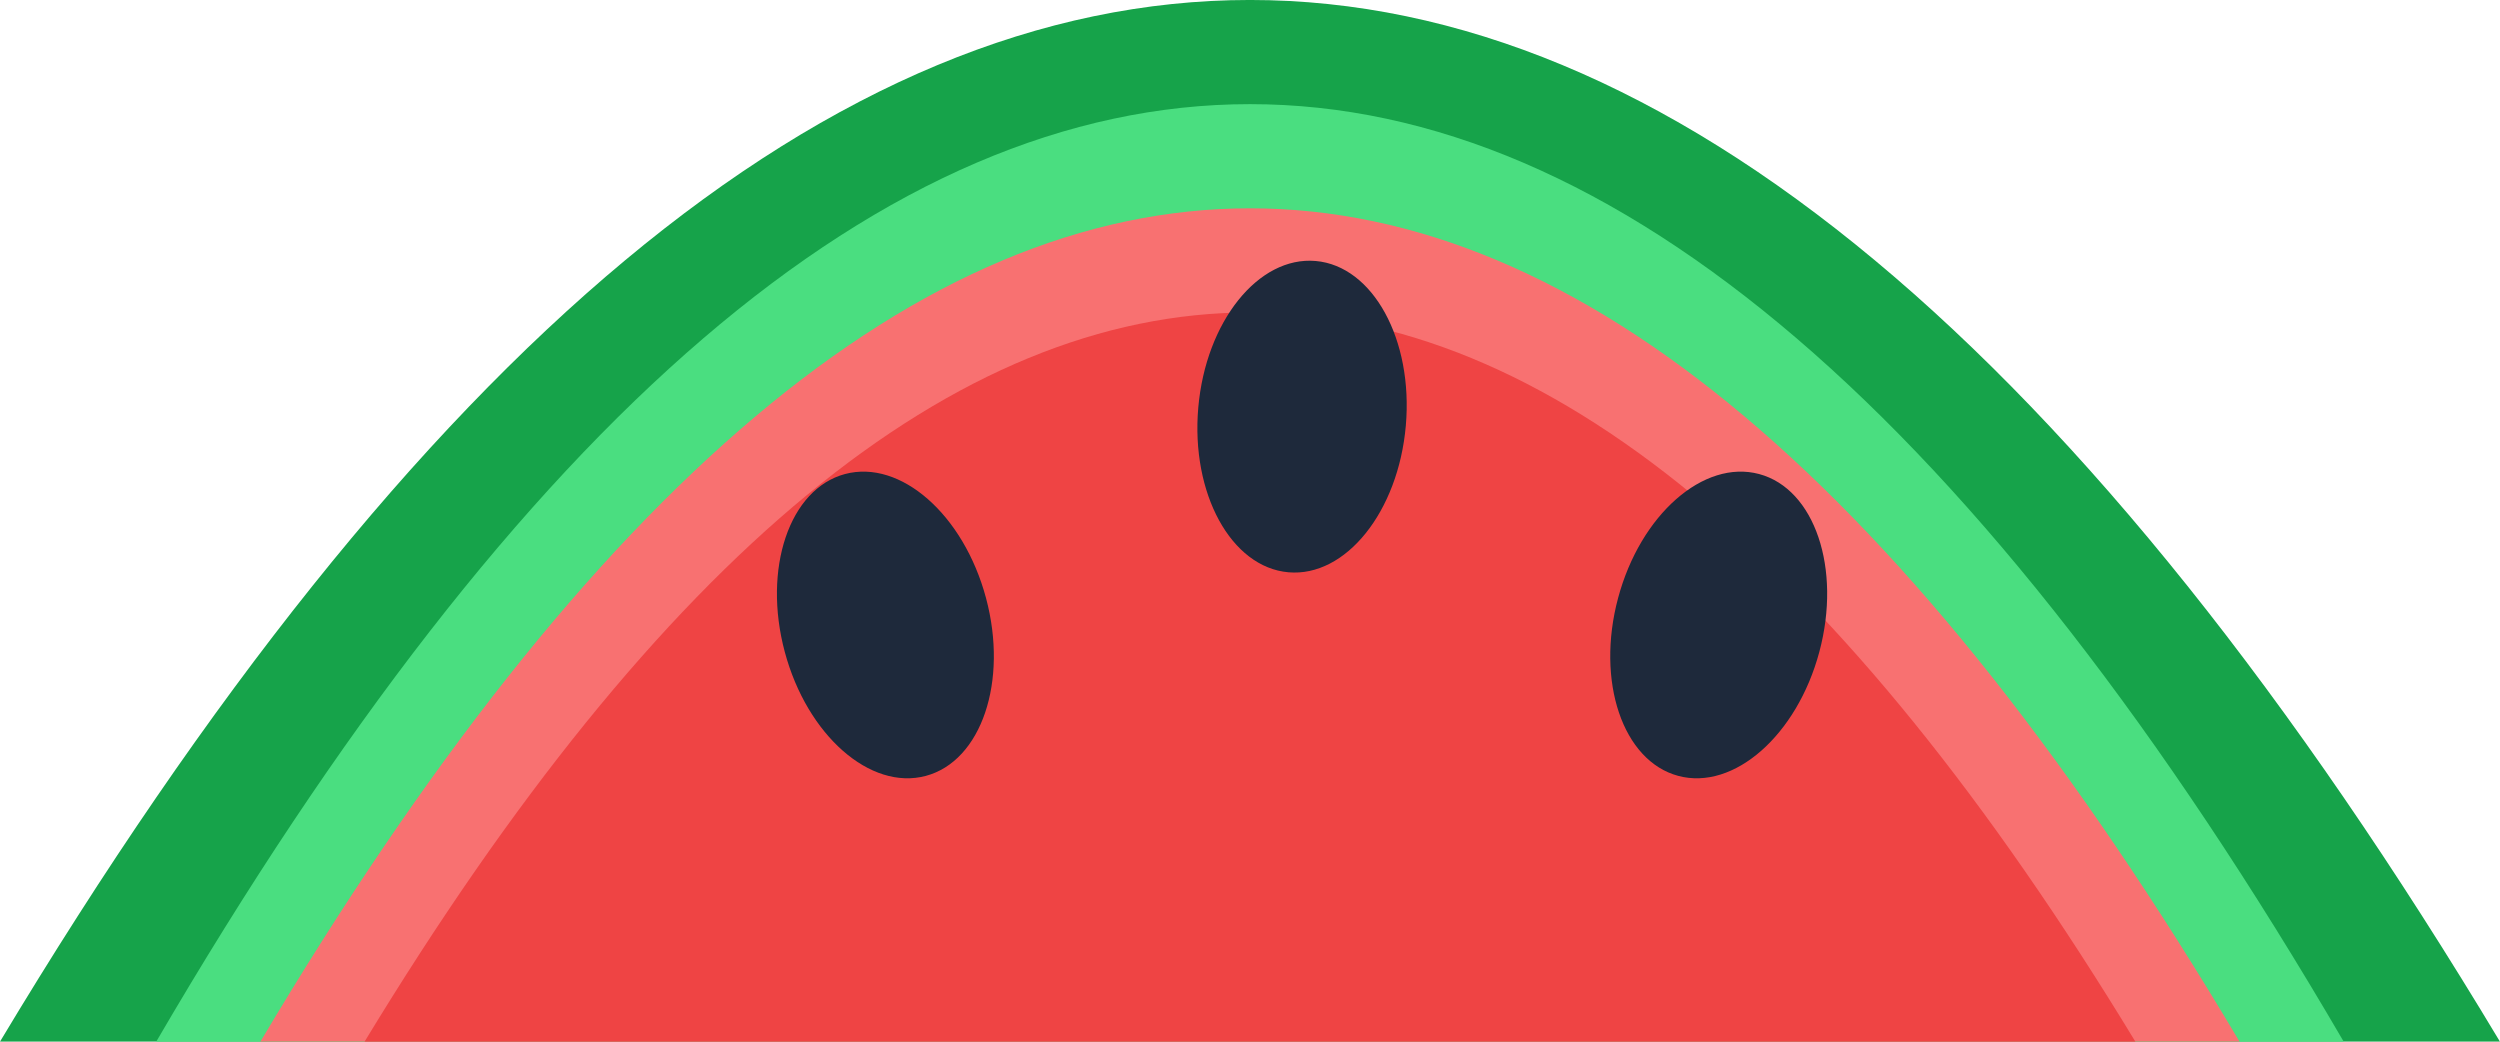
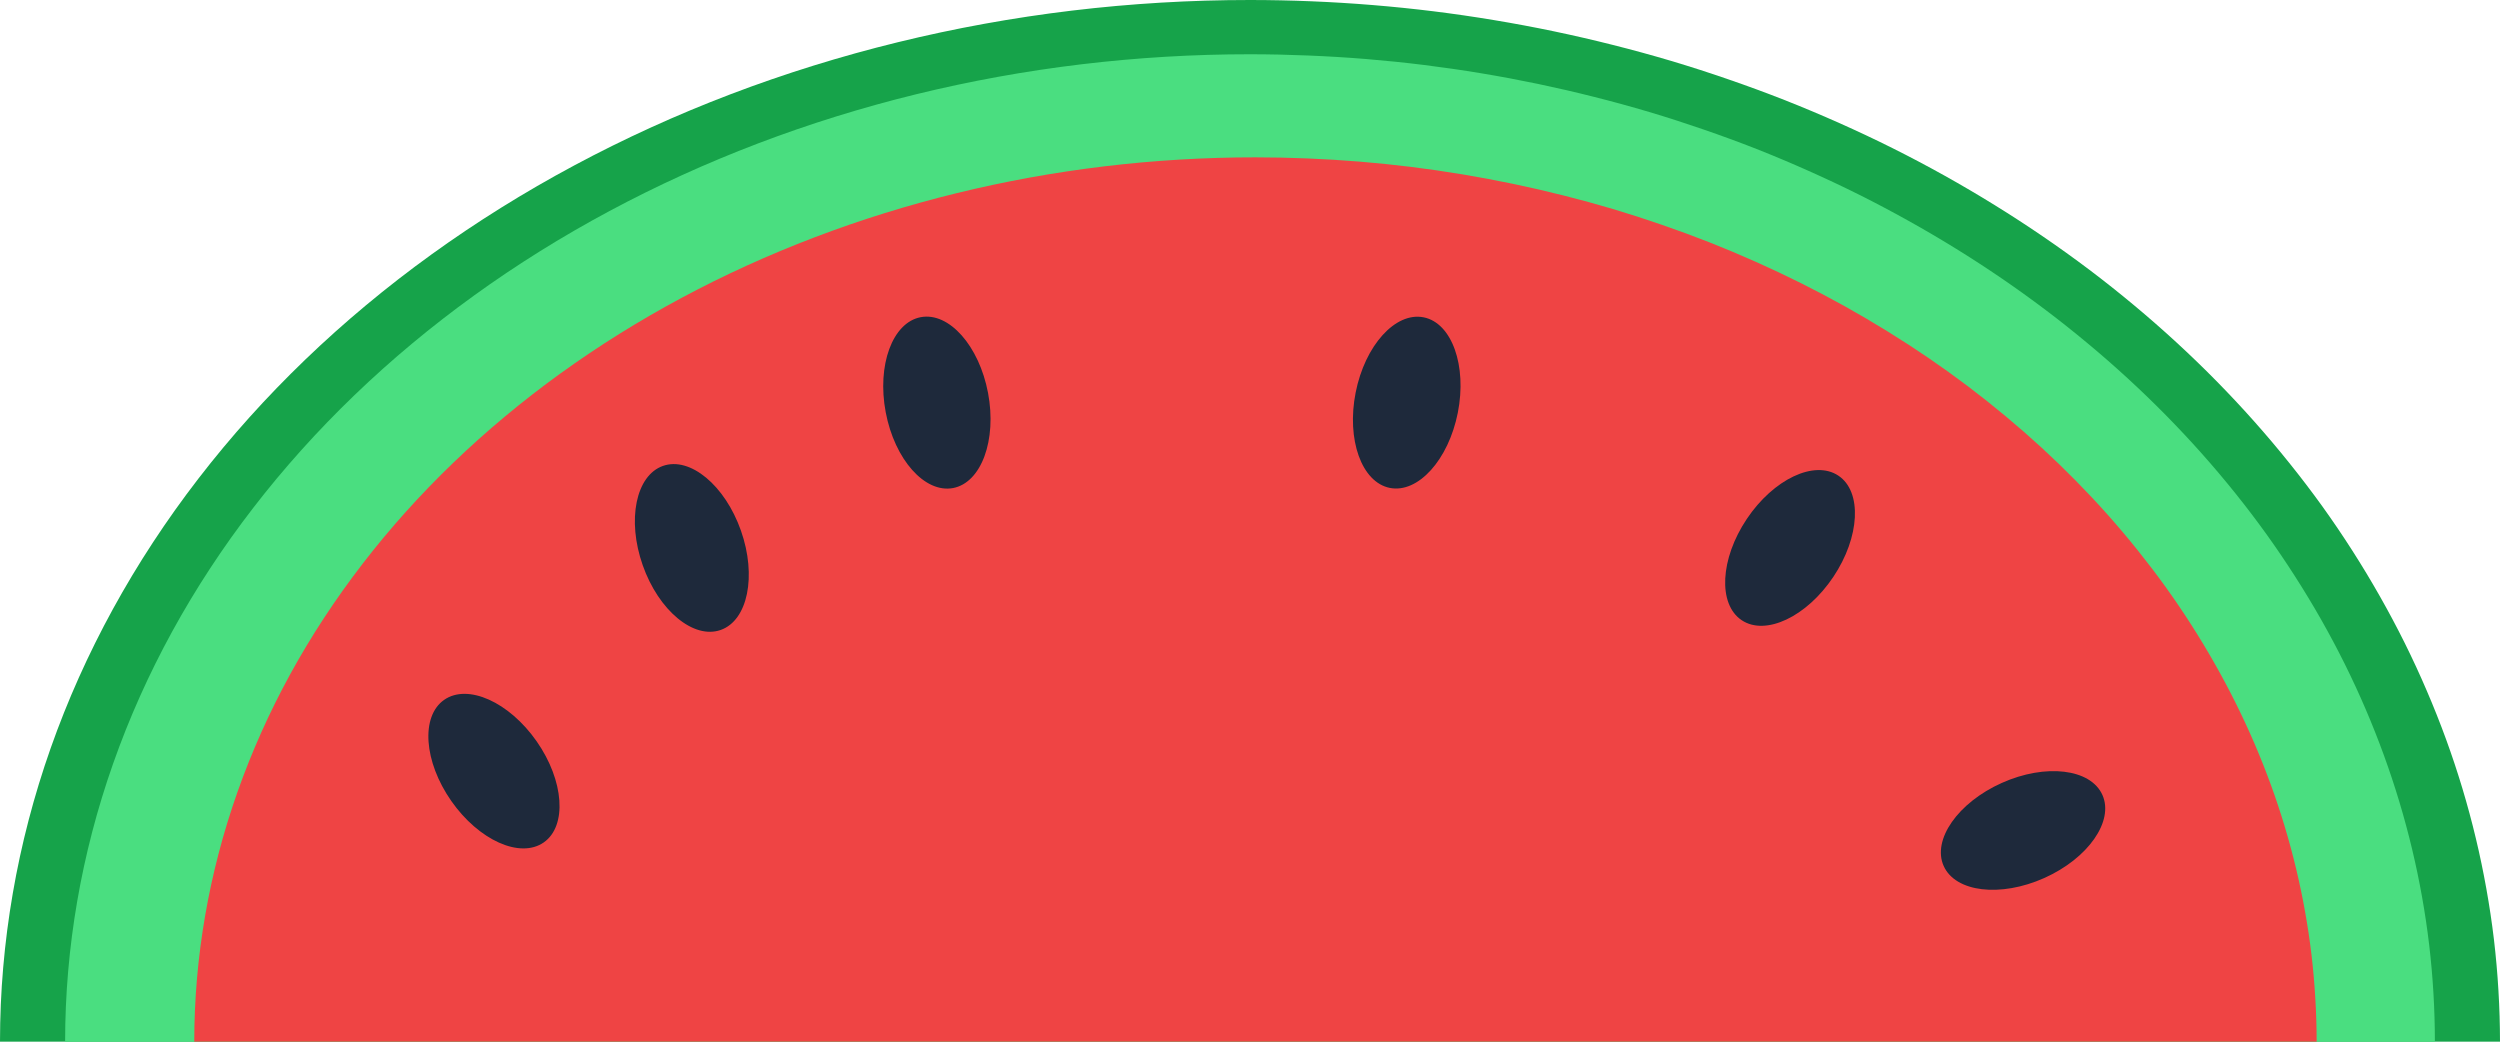
- <svg xmlns="http://www.w3.org/2000/svg" viewBox="0 0 64 26.667">
-   <g transform="translate(0.0003 -18.6662) scale(1)">
-     <g transform="translate(-10.6667 -18.6667) scale(1.3333)">
-       <path d="M8 48 Q32 8 56 48 Z" fill="#16a34a" />
-       <path d="M11 48 Q32 12 53 48 Z" fill="#4ade80" />
-       <path d="M13 48 Q32 16 51 48 Z" fill="#f87171" />
-       <path d="M15 48 Q32 20 49 48 Z" fill="#ef4444" />
-       <ellipse cx="25" cy="40" rx="2" ry="3" fill="#1e293b" transform="rotate(-15 25 40)" />
-       <ellipse cx="33" cy="36" rx="2" ry="3" fill="#1e293b" transform="rotate(5 33 36)" />
-       <ellipse cx="41" cy="40" rx="2" ry="3" fill="#1e293b" transform="rotate(15 41 40)" />
-     </g>
+ <svg xmlns="http://www.w3.org/2000/svg" viewBox="0 0 64 26.667" version="1.1" id="svg7">
+   <defs id="defs7" />
+   <g id="layer1">
+     <path d="M 32,0 A 31.999,26.666 0 0 0 27.446,0.271 31.999,26.666 0 0 0 22.985,1.081 31.999,26.666 0 0 0 18.707,2.411 31.999,26.666 0 0 0 14.701,4.235 31.999,26.666 0 0 0 11.046,6.514 31.999,26.666 0 0 0 7.816,9.205 31.999,26.666 0 0 0 5.081,12.25 31.999,26.666 0 0 0 2.893,15.588 31.999,26.666 0 0 0 1.297,19.153 31.999,26.666 0 0 0 0.327,22.872 31.999,26.666 0 0 0 0,26.666 h 64 a 31.999,26.666 0 0 0 -0.04,-1.308 31.999,26.666 0 0 0 -0.115,-1.306 31.999,26.666 0 0 0 -0.194,-1.299 31.999,26.666 0 0 0 -0.269,-1.29 31.999,26.666 0 0 0 -0.344,-1.277 31.999,26.666 0 0 0 -0.419,-1.261 31.999,26.666 0 0 0 -0.494,-1.243 31.999,26.666 0 0 0 -0.564,-1.221 31.999,26.666 0 0 0 -0.637,-1.197 A 31.999,26.666 0 0 0 60.22,14.096 31.999,26.666 0 0 0 59.448,12.957 31.999,26.666 0 0 0 58.606,11.852 31.999,26.666 0 0 0 57.702,10.782 31.999,26.666 0 0 0 56.736,9.75 31.999,26.666 0 0 0 55.709,8.758 31.999,26.666 0 0 0 54.627,7.811 31.999,26.666 0 0 0 53.49,6.908 31.999,26.666 0 0 0 52.3,6.054 31.999,26.666 0 0 0 51.061,5.249 31.999,26.666 0 0 0 49.778,4.495 31.999,26.666 0 0 0 48.452,3.794 31.999,26.666 0 0 0 47.084,3.149 31.999,26.666 0 0 0 45.682,2.56 31.999,26.666 0 0 0 44.245,2.031 31.999,26.666 0 0 0 42.781,1.559 31.999,26.666 0 0 0 41.288,1.15 31.999,26.666 0 0 0 39.776,0.801 31.999,26.666 0 0 0 38.243,0.514 31.999,26.666 0 0 0 36.696,0.289 31.999,26.666 0 0 0 35.136,0.129 31.999,26.666 0 0 0 33.57,0.033 31.999,26.666 0 0 0 32,0 Z" style="opacity:1;vector-effect:none;fill:#16a34a;fill-opacity:1;fill-rule:evenodd;stroke-width:1.642;stop-color:#000000;stop-opacity:1" id="path8" />
+     <path d="M 32,1.389 A 30.333,25.277 0 0 0 27.683,1.646 30.333,25.277 0 0 0 23.454,2.413 30.333,25.277 0 0 0 19.4,3.674 30.333,25.277 0 0 0 15.602,5.403 30.333,25.277 0 0 0 12.137,7.564 30.333,25.277 0 0 0 9.075,10.115 30.333,25.277 0 0 0 6.483,13.001 30.333,25.277 0 0 0 4.409,16.165 30.333,25.277 0 0 0 2.897,19.545 30.333,25.277 0 0 0 1.977,23.069 30.333,25.277 0 0 0 1.667,26.666 H 62.333 A 30.333,25.277 0 0 0 62.296,25.426 30.333,25.277 0 0 0 62.187,24.189 30.333,25.277 0 0 0 62.004,22.958 30.333,25.277 0 0 0 61.749,21.735 30.333,25.277 0 0 0 61.423,20.525 30.333,25.277 0 0 0 61.026,19.33 30.333,25.277 0 0 0 60.559,18.151 30.333,25.277 0 0 0 60.024,16.994 30.333,25.277 0 0 0 59.42,15.859 30.333,25.277 0 0 0 58.75,14.751 30.333,25.277 0 0 0 58.018,13.671 30.333,25.277 0 0 0 57.221,12.623 30.333,25.277 0 0 0 56.364,11.609 30.333,25.277 0 0 0 55.448,10.631 30.333,25.277 0 0 0 54.475,9.691 30.333,25.277 0 0 0 53.448,8.793 30.333,25.277 0 0 0 52.37,7.937 30.333,25.277 0 0 0 51.243,7.127 30.333,25.277 0 0 0 50.069,6.364 30.333,25.277 0 0 0 48.852,5.65 30.333,25.277 0 0 0 47.595,4.985 30.333,25.277 0 0 0 46.298,4.374 30.333,25.277 0 0 0 44.97,3.815 30.333,25.277 0 0 0 43.607,3.314 30.333,25.277 0 0 0 42.22,2.867 30.333,25.277 0 0 0 40.804,2.479 30.333,25.277 0 0 0 39.371,2.148 30.333,25.277 0 0 0 37.918,1.876 30.333,25.277 0 0 0 36.451,1.663 30.333,25.277 0 0 0 34.973,1.511 30.333,25.277 0 0 0 33.488,1.421 30.333,25.277 0 0 0 32,1.389 Z" style="vector-effect:none;fill:#4ade80;fill-opacity:1;fill-rule:evenodd;stroke-width:1.556;stop-color:#000000" id="path8-9" />
+     <path d="M 32.14,4.028 A 27.166,22.638 0 0 0 28.273,4.258 27.166,22.638 0 0 0 24.486,4.946 27.166,22.638 0 0 0 20.855,6.075 27.166,22.638 0 0 0 17.453,7.623 27.166,22.638 0 0 0 14.351,9.558 27.166,22.638 0 0 0 11.608,11.843 27.166,22.638 0 0 0 9.287,14.427 27.166,22.638 0 0 0 7.429,17.261 27.166,22.638 0 0 0 6.075,20.288 27.166,22.638 0 0 0 5.251,23.445 27.166,22.638 0 0 0 4.973,26.666 H 59.306 a 27.166,22.638 0 0 0 -0.034,-1.11 27.166,22.638 0 0 0 -0.097,-1.108 27.166,22.638 0 0 0 -0.164,-1.103 A 27.166,22.638 0 0 0 58.783,22.25 27.166,22.638 0 0 0 58.491,21.166 27.166,22.638 0 0 0 58.136,20.096 27.166,22.638 0 0 0 57.717,19.04 27.166,22.638 0 0 0 57.237,18.004 27.166,22.638 0 0 0 56.696,16.988 27.166,22.638 0 0 0 56.097,15.995 27.166,22.638 0 0 0 55.441,15.028 27.166,22.638 0 0 0 54.727,14.09 27.166,22.638 0 0 0 53.96,13.181 27.166,22.638 0 0 0 53.139,12.305 27.166,22.638 0 0 0 52.268,11.463 27.166,22.638 0 0 0 51.348,10.659 27.166,22.638 0 0 0 50.383,9.892 27.166,22.638 0 0 0 49.374,9.167 27.166,22.638 0 0 0 48.322,8.484 27.166,22.638 0 0 0 47.233,7.844 27.166,22.638 0 0 0 46.106,7.249 27.166,22.638 0 0 0 44.945,6.701 27.166,22.638 0 0 0 43.755,6.201 27.166,22.638 0 0 0 42.535,5.752 27.166,22.638 0 0 0 41.292,5.351 27.166,22.638 0 0 0 40.025,5.004 27.166,22.638 0 0 0 38.741,4.708 27.166,22.638 0 0 0 37.44,4.464 27.166,22.638 0 0 0 36.126,4.273 27.166,22.638 0 0 0 34.802,4.137 27.166,22.638 0 0 0 33.473,4.056 27.166,22.638 0 0 0 32.14,4.028 Z" style="vector-effect:none;fill:#ef4444;fill-opacity:1;fill-rule:evenodd;stroke-width:1.394;stop-color:#000000" id="path8-9-3" />
+     <ellipse style="font-variation-settings:normal;opacity:1;vector-effect:none;fill:#1e293b;fill-opacity:1;fill-rule:evenodd;stroke-width:1.231;stroke-linecap:butt;stroke-linejoin:miter;stroke-miterlimit:4;stroke-dasharray:none;stroke-dashoffset:0;stroke-opacity:1;-inkscape-stroke:none;stop-color:#000000;stop-opacity:1" id="path9" cx="-0.939" cy="23.425" rx="1.333" ry="2.226" transform="rotate(-34.93748)" />
+     <ellipse style="font-variation-settings:normal;vector-effect:none;fill:#1e293b;fill-opacity:1;fill-rule:evenodd;stroke-width:1.231;stroke-linecap:butt;stroke-linejoin:miter;stroke-miterlimit:4;stroke-dasharray:none;stroke-dashoffset:0;stroke-opacity:1;-inkscape-stroke:none;stop-color:#000000" id="path9-5" cx="12.055" cy="19.108" rx="1.333" ry="2.226" transform="rotate(-19.37311)" />
+     <ellipse style="font-variation-settings:normal;vector-effect:none;fill:#1e293b;fill-opacity:1;fill-rule:evenodd;stroke-width:1.231;stroke-linecap:butt;stroke-linejoin:miter;stroke-miterlimit:4;stroke-dasharray:none;stroke-dashoffset:0;stroke-opacity:1;-inkscape-stroke:none;stop-color:#000000" id="path9-5-9" cx="21.652" cy="14.583" rx="1.333" ry="2.226" transform="rotate(-10.70595)" />
+     <ellipse style="font-variation-settings:normal;vector-effect:none;fill:#1e293b;fill-opacity:1;fill-rule:evenodd;stroke-width:1.231;stroke-linecap:butt;stroke-linejoin:miter;stroke-miterlimit:4;stroke-dasharray:none;stroke-dashoffset:0;stroke-opacity:1;-inkscape-stroke:none;stop-color:#000000" id="path9-5-9-5" cx="45.884" cy="-13.834" rx="1.333" ry="2.226" transform="rotate(33.7975)" />
+     <ellipse style="font-variation-settings:normal;vector-effect:none;fill:#1e293b;fill-opacity:1;fill-rule:evenodd;stroke-width:1.231;stroke-linecap:butt;stroke-linejoin:miter;stroke-miterlimit:4;stroke-dasharray:none;stroke-dashoffset:0;stroke-opacity:1;-inkscape-stroke:none;stop-color:#000000" id="path9-5-9-5-4" cx="40.57" cy="-38.578" rx="1.333" ry="2.226" transform="rotate(65.87663)" />
+     <ellipse style="font-variation-settings:normal;vector-effect:none;fill:#1e293b;fill-opacity:1;fill-rule:evenodd;stroke-width:1.231;stroke-linecap:butt;stroke-linejoin:miter;stroke-miterlimit:4;stroke-dasharray:none;stroke-dashoffset:0;stroke-opacity:1;-inkscape-stroke:none;stop-color:#000000" id="path9-5-9-5-4-9" cx="37.328" cy="3.123" rx="1.333" ry="2.226" transform="rotate(11.18903)" />
  </g>
</svg>
